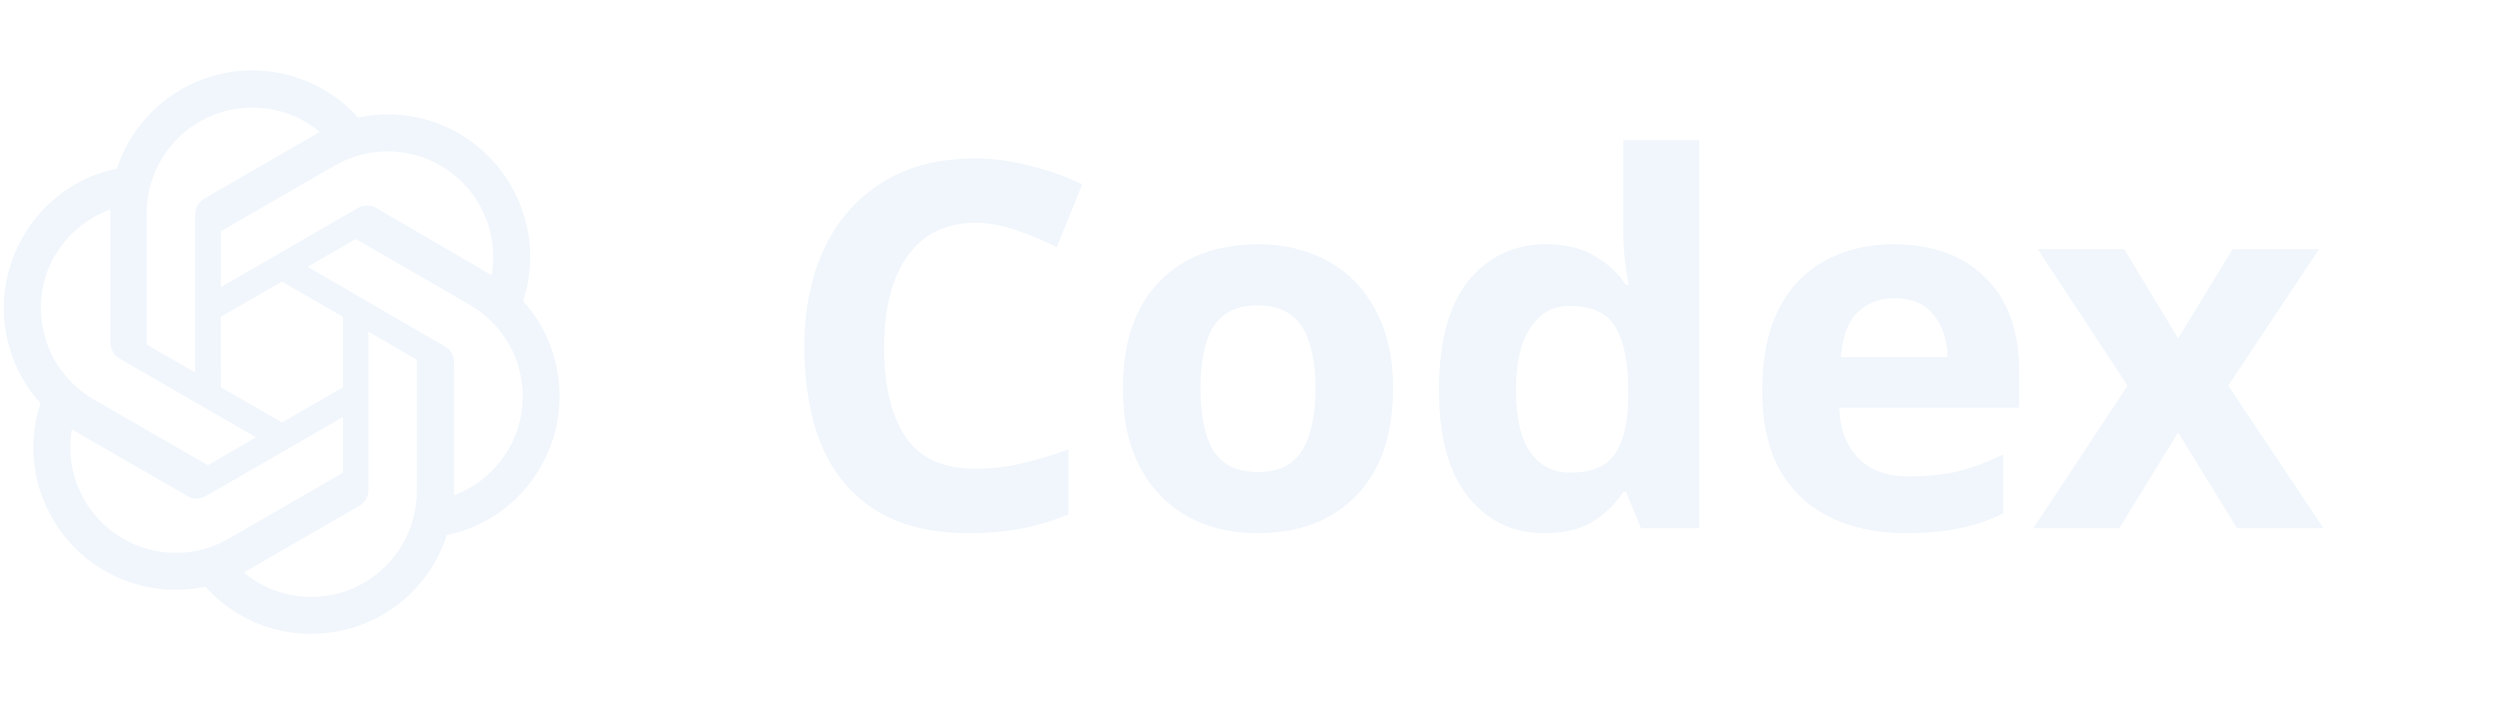
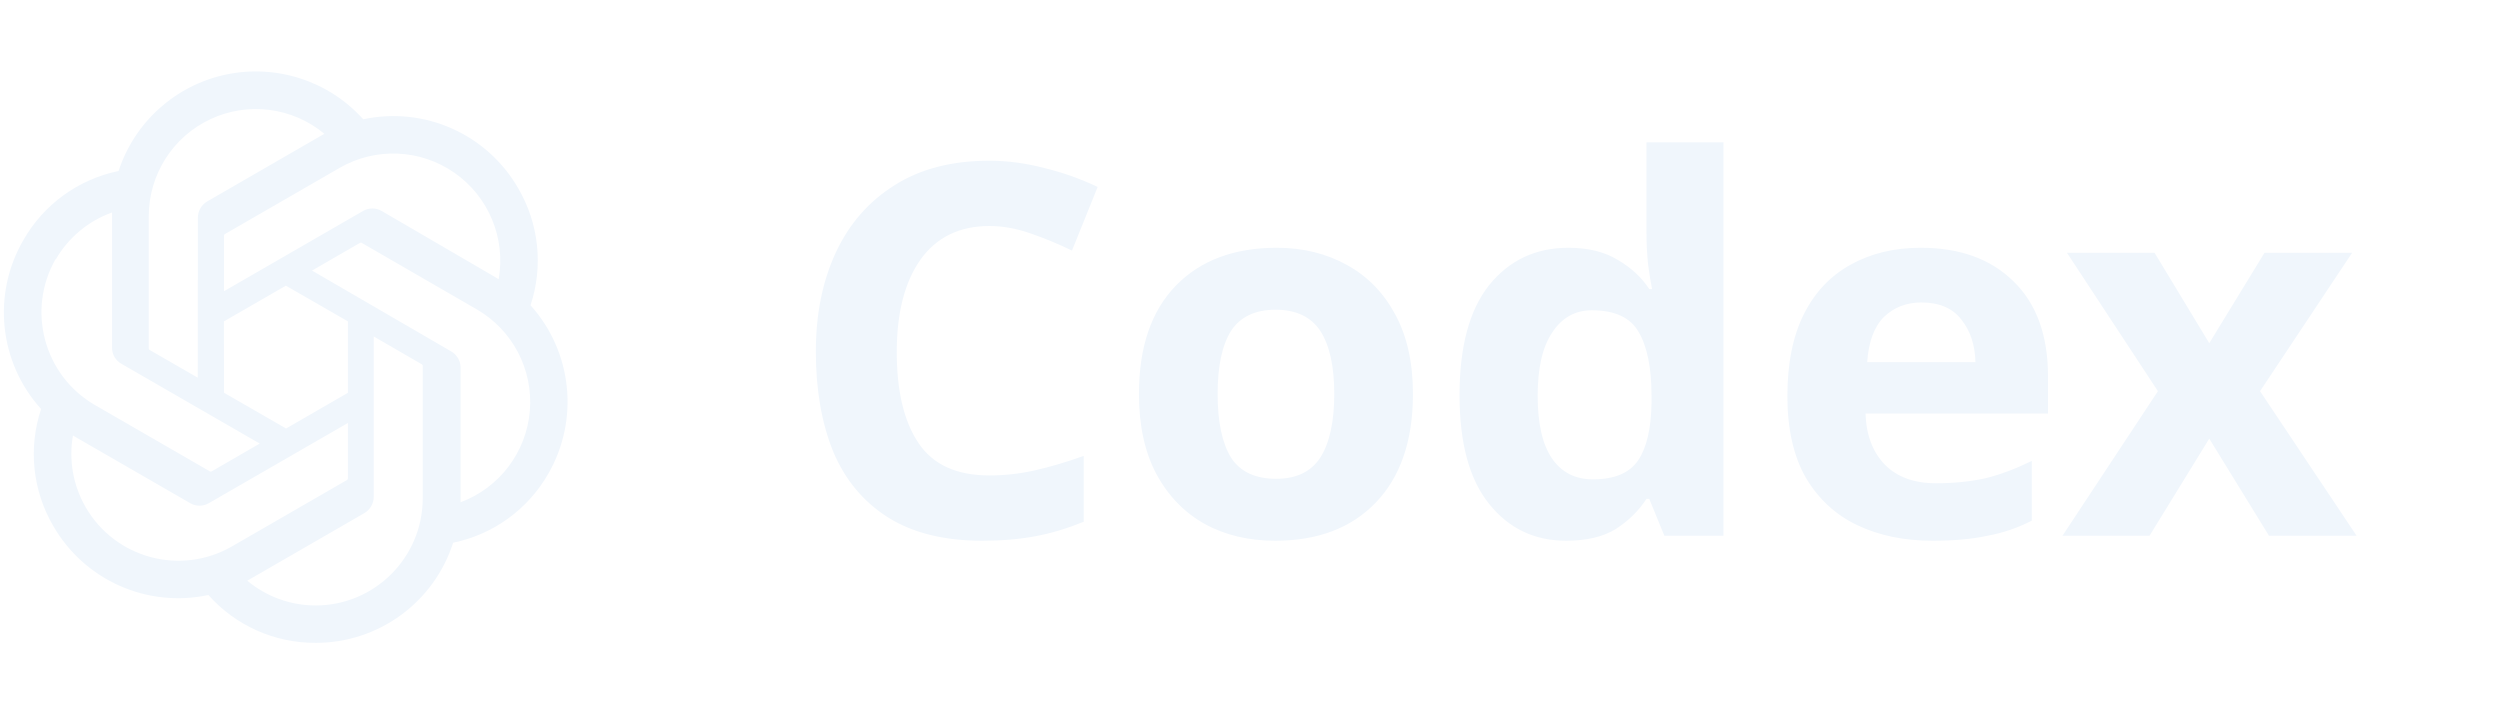
- <svg xmlns="http://www.w3.org/2000/svg" width="71" height="20" viewBox="0 0 71 20">
+ <svg xmlns="http://www.w3.org/2000/svg" width="70" height="20" viewBox="0 0 70 20">
  <svg x="0" y="2" width="16" height="16" fill="#f0f6fc" role="img" viewBox="0 0 24 24">
    <path d="M22.282 9.821a5.985 5.985 0 0 0-.516-4.911 6.046 6.046 0 0 0-6.51-2.9A6.065 6.065 0 0 0 4.981 4.182a5.985 5.985 0 0 0-3.998 2.9 6.046 6.046 0 0 0 .743 7.097 5.98 5.98 0 0 0 .511 4.911 6.051 6.051 0 0 0 6.515 2.9A5.985 5.985 0 0 0 13.26 24a6.056 6.056 0 0 0 5.772-4.206 5.989 5.989 0 0 0 3.998-2.9 6.056 6.056 0 0 0-.748-7.073zm-9.022 12.608a4.476 4.476 0 0 1-2.876-1.041l.142-.08 4.778-2.758a.795.795 0 0 0 .393-.681v-6.737l2.02 1.169a.071.071 0 0 1 .038.052v5.583a4.504 4.504 0 0 1-4.495 4.494zm-9.661-4.125a4.471 4.471 0 0 1-.535-3.014l.142.085 4.783 2.758a.771.771 0 0 0 .781 0l5.843-3.369v2.332a.08.08 0 0 1-.033.061L9.74 19.95a4.499 4.499 0 0 1-6.141-1.646zM2.341 7.896a4.485 4.485 0 0 1 2.365-1.973V11.6a.766.766 0 0 0 .388.676l5.814 3.354-2.02 1.169a.076.076 0 0 1-.071 0l-4.83-2.787A4.504 4.504 0 0 1 2.341 7.872zm16.596 3.856L13.104 8.364 15.119 7.2a.076.076 0 0 1 .071 0l4.83 2.791a4.494 4.494 0 0 1-.676 8.104v-5.677a.79.79 0 0 0-.407-.667zm2.011-3.023l-.142-.085-4.774-2.782a.776.776 0 0 0-.785 0L9.409 9.23V6.897a.066.066 0 0 1 .028-.061l4.83-2.787a4.499 4.499 0 0 1 6.68 4.66zM8.306 12.863l-2.02-1.164a.08.08 0 0 1-.038-.057V6.074a4.499 4.499 0 0 1 7.376-3.454l-.142.081L8.704 5.459a.795.795 0 0 0-.393.681zm1.098-2.365l2.602-1.5 2.607 1.5v2.999l-2.597 1.5-2.607-1.5Z" />
  </svg>
  <text x="22" y="15" font-family="-apple-system, BlinkMacSystemFont, 'Segoe UI', 'Noto Sans', Helvetica, Arial, sans-serif" font-size="14.5" font-weight="600" fill="#f0f6fc">Codex</text>
</svg>
